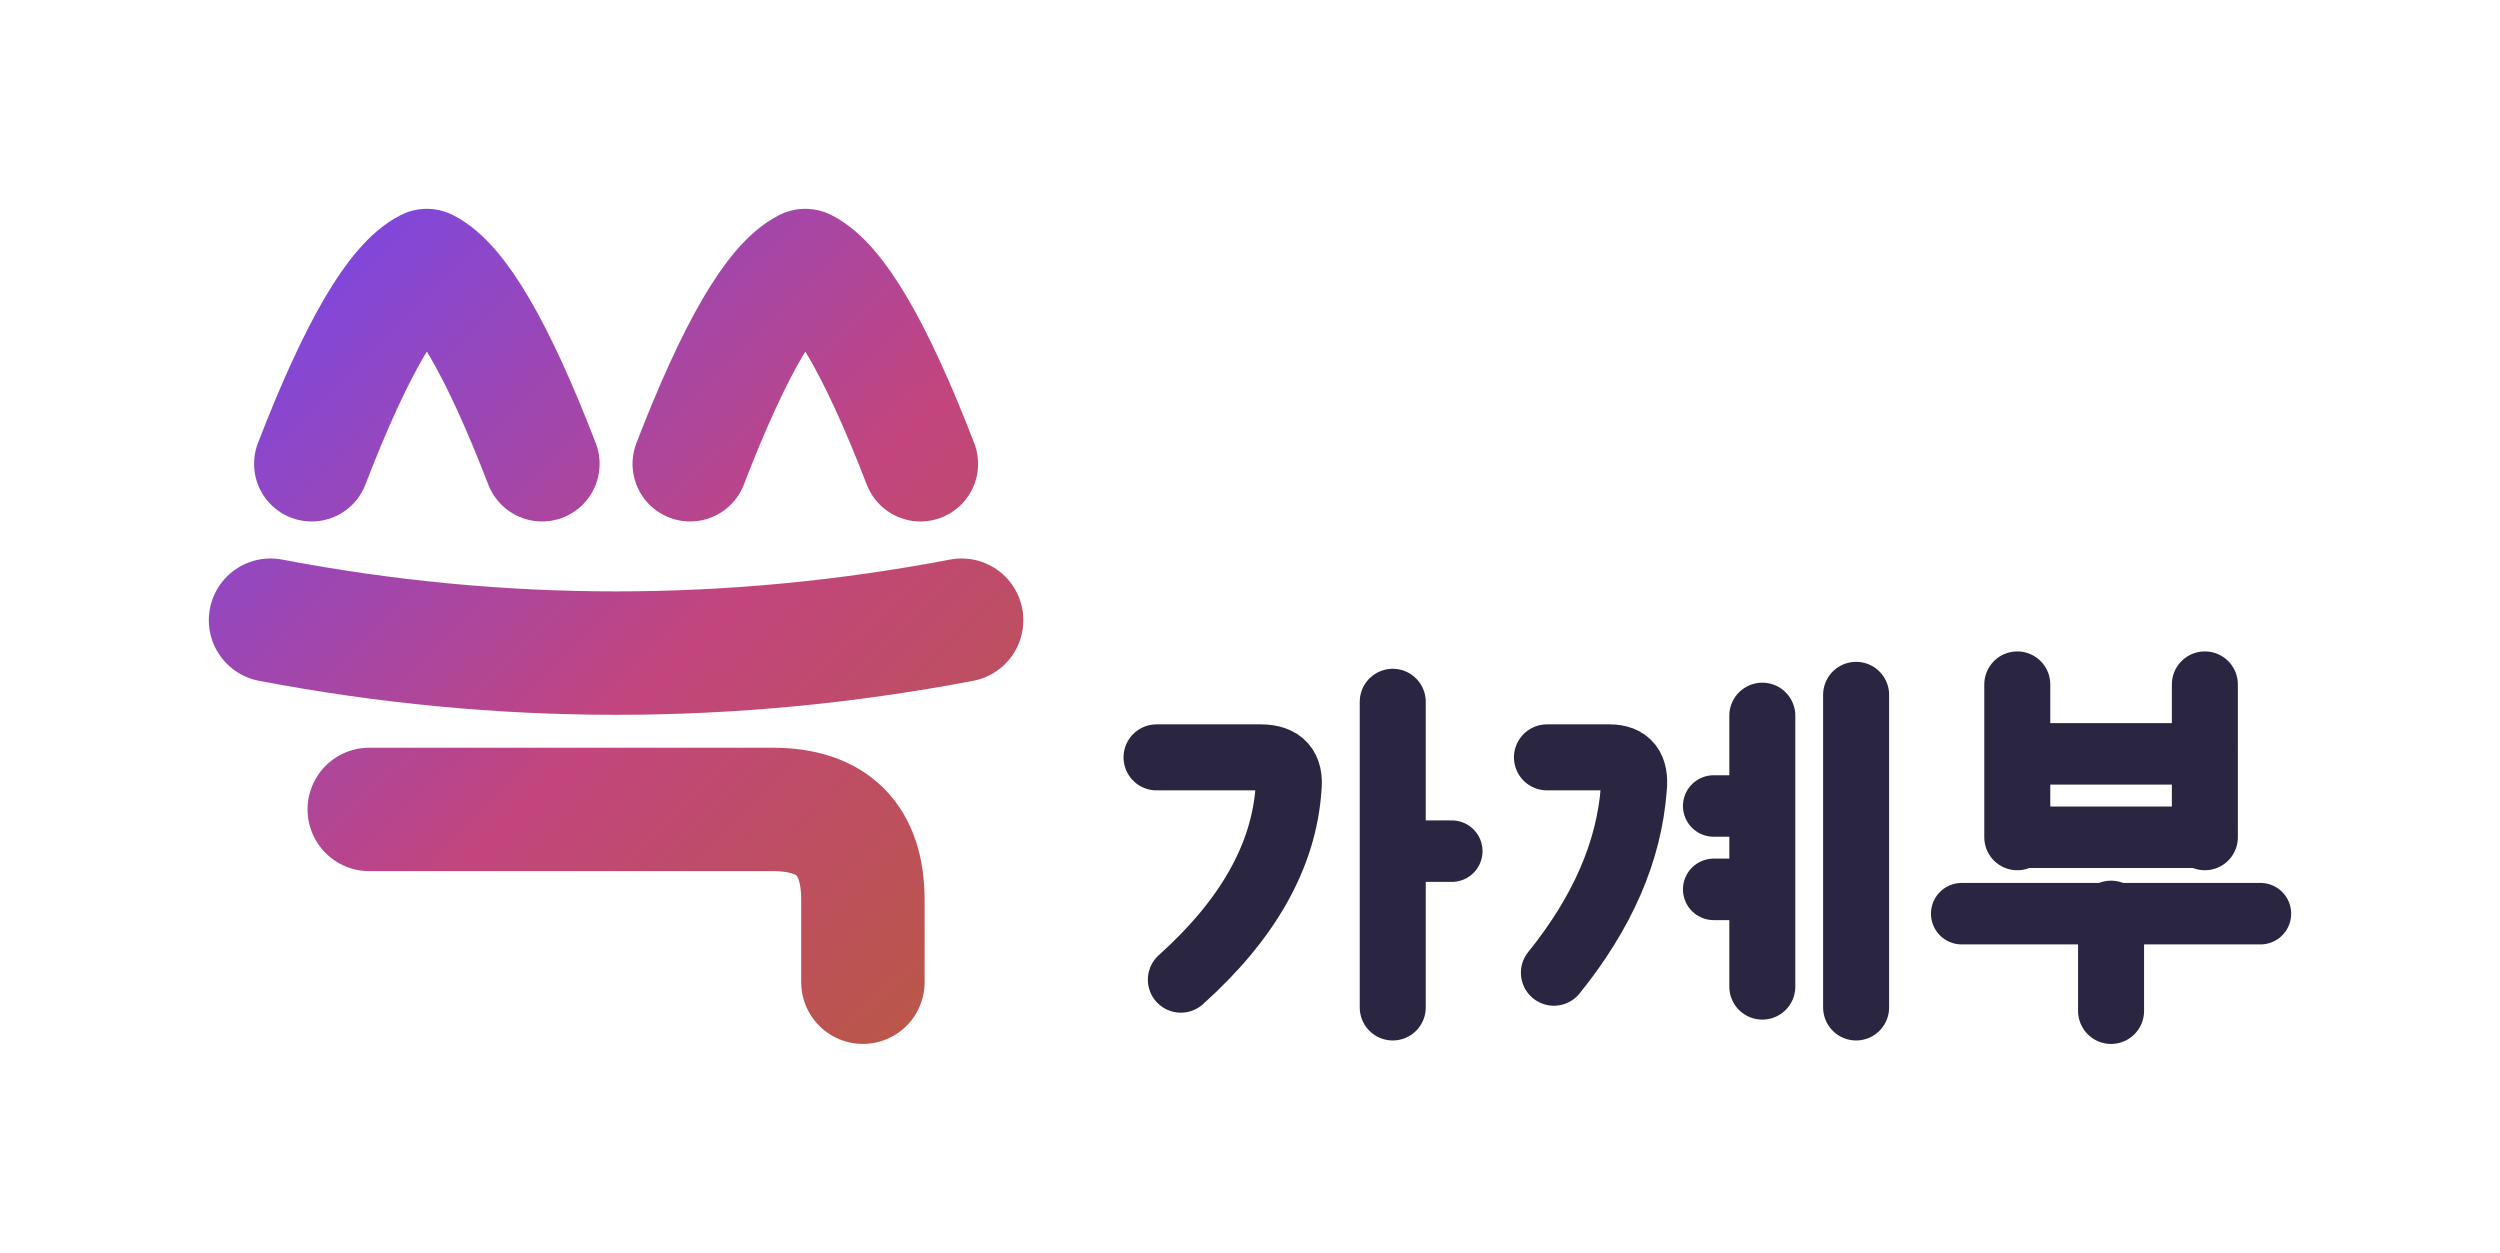
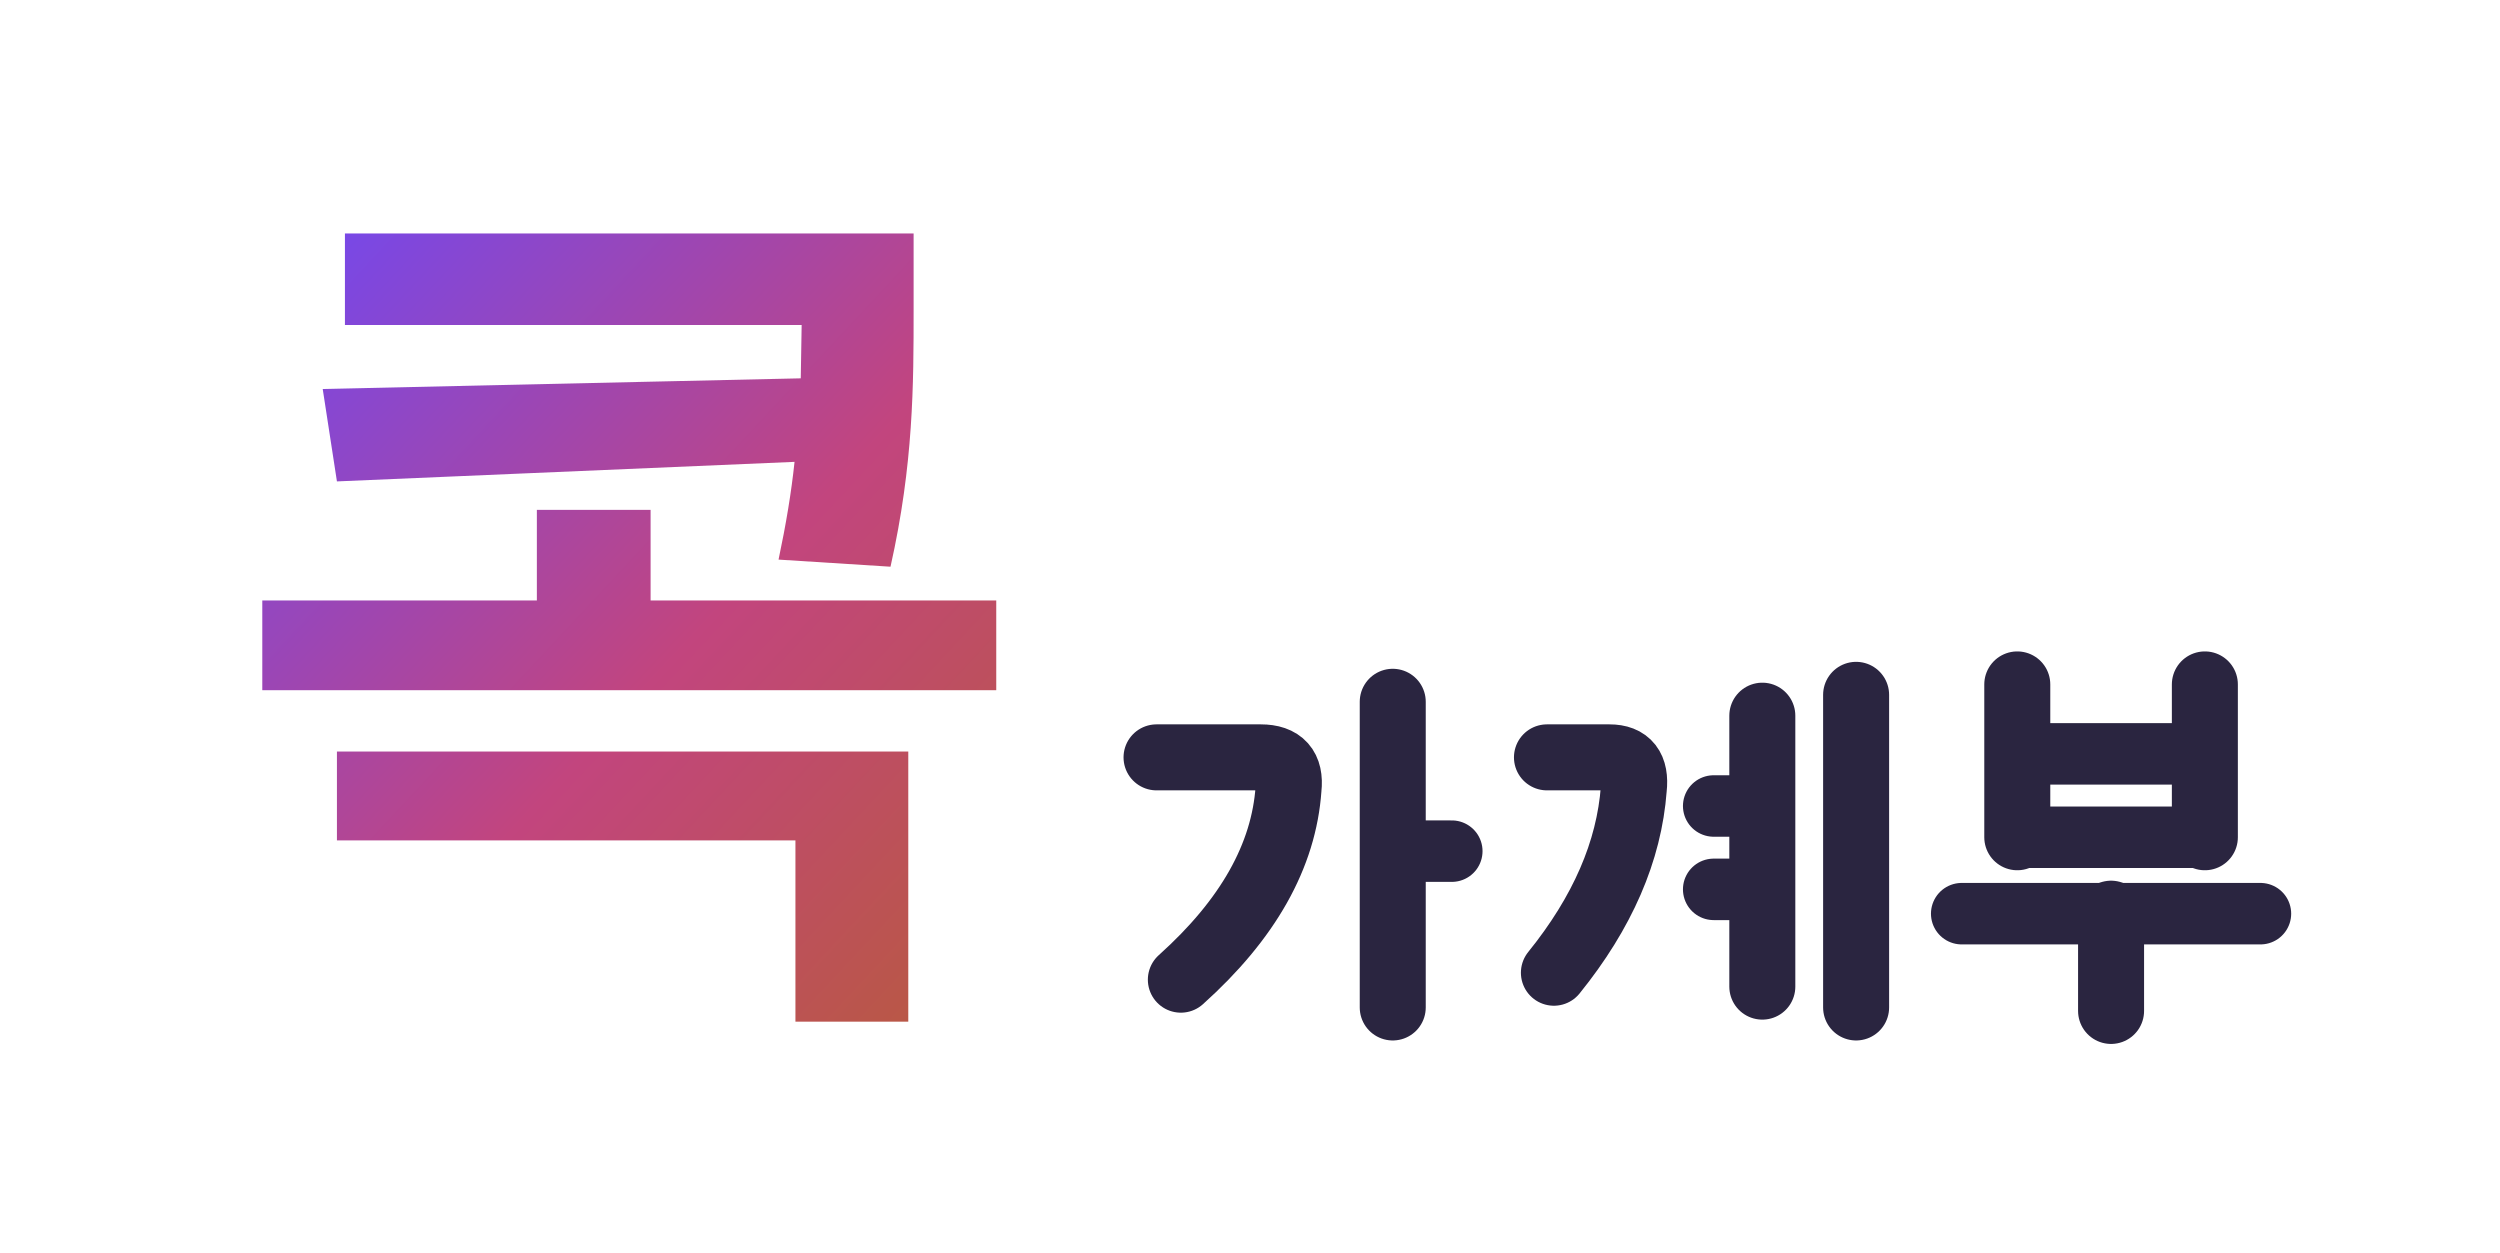
<svg xmlns="http://www.w3.org/2000/svg" viewBox="-23.88 -22.38 303.86 152.25">
  <defs>
-     <linearGradient id="g" gradientUnits="userSpaceOnUse" x1="1.5" y1="3.0" x2="100.5" y2="104.5">
+     <linearGradient id="g" x1="0" y1="0" x2="1" y2="1">
      <stop offset="0" stop-color="#7048F2" />
      <stop offset=".55" stop-color="#C2457E" />
      <stop offset="1" stop-color="#B85A3E" />
    </linearGradient>
  </defs>
-   <path d="M14 34 Q22.1 13 28 10 Q33.9 13 42 34 M60 34 Q68.1 13 74 10 Q79.9 13 88 34 " fill="none" stroke="url(#g)" stroke-width="14" stroke-linecap="round" stroke-linejoin="round" />
-   <path d="M9 53 Q51 61.0 93 53" fill="none" stroke="url(#g)" stroke-width="15" stroke-linecap="round" stroke-linejoin="round" />
-   <path d="M21 76 H70 Q81 76 81 87 V97" fill="none" stroke="url(#g)" stroke-width="15" stroke-linecap="round" stroke-linejoin="round" />
+   <g transform="translate(8 6) scale(0.054)">
+     <path d="M1466 0H186V206H1214L1212 326L136 350L168 558L1198 514C1191 581 1179 654 1162 734L1414 750C1466 518 1466 340 1466 170ZM1652 826H874V622H618V826H0V1028H1652ZM1454 1166H168V1366H1200V1774H1454Z" fill="url(#g)" />
+   </g>
  <g color="#2A2540" transform="translate(112.68 56.80)">
    <g transform="translate(0.21 2.74) scale(0.4222)">
      <path d="M9 24 H39 Q48 24 47 33 Q45 62 16 88" fill="none" stroke="currentColor" stroke-width="19" stroke-linecap="round" stroke-linejoin="round" />
      <path d="M77 8 V96" fill="none" stroke="currentColor" stroke-width="19" stroke-linecap="round" stroke-linejoin="round" />
      <path d="M77 51 H94" fill="none" stroke="currentColor" stroke-width="17.7" stroke-linecap="round" stroke-linejoin="round" />
    </g>
    <g transform="translate(48.93 2.74) scale(0.4222)">
      <path d="M6 24 H24 Q32 24 31 33 Q29 60 8 86" fill="none" stroke="currentColor" stroke-width="19" stroke-linecap="round" stroke-linejoin="round" />
      <path d="M68 12 V90" fill="none" stroke="currentColor" stroke-width="19" stroke-linecap="round" stroke-linejoin="round" />
      <path d="M95 6 V96" fill="none" stroke="currentColor" stroke-width="19" stroke-linecap="round" stroke-linejoin="round" />
      <path d="M54 38 H68" fill="none" stroke="currentColor" stroke-width="17.7" stroke-linecap="round" stroke-linejoin="round" />
      <path d="M54 62 H68" fill="none" stroke="currentColor" stroke-width="17.7" stroke-linecap="round" stroke-linejoin="round" />
    </g>
    <g transform="translate(99.34 2.74) scale(0.4222)">
      <path d="M22 3 V47 M76 3 V47" fill="none" stroke="currentColor" stroke-width="19" stroke-linecap="round" stroke-linejoin="round" />
      <path d="M22 23 H76 M22 47 H76" fill="none" stroke="currentColor" stroke-width="17.7" stroke-linecap="round" stroke-linejoin="round" />
      <path d="M6 69 H92" fill="none" stroke="currentColor" stroke-width="17.7" stroke-linecap="round" stroke-linejoin="round" />
      <path d="M49 69 V97" fill="none" stroke="currentColor" stroke-width="19" stroke-linecap="round" stroke-linejoin="round" />
    </g>
  </g>
</svg>
